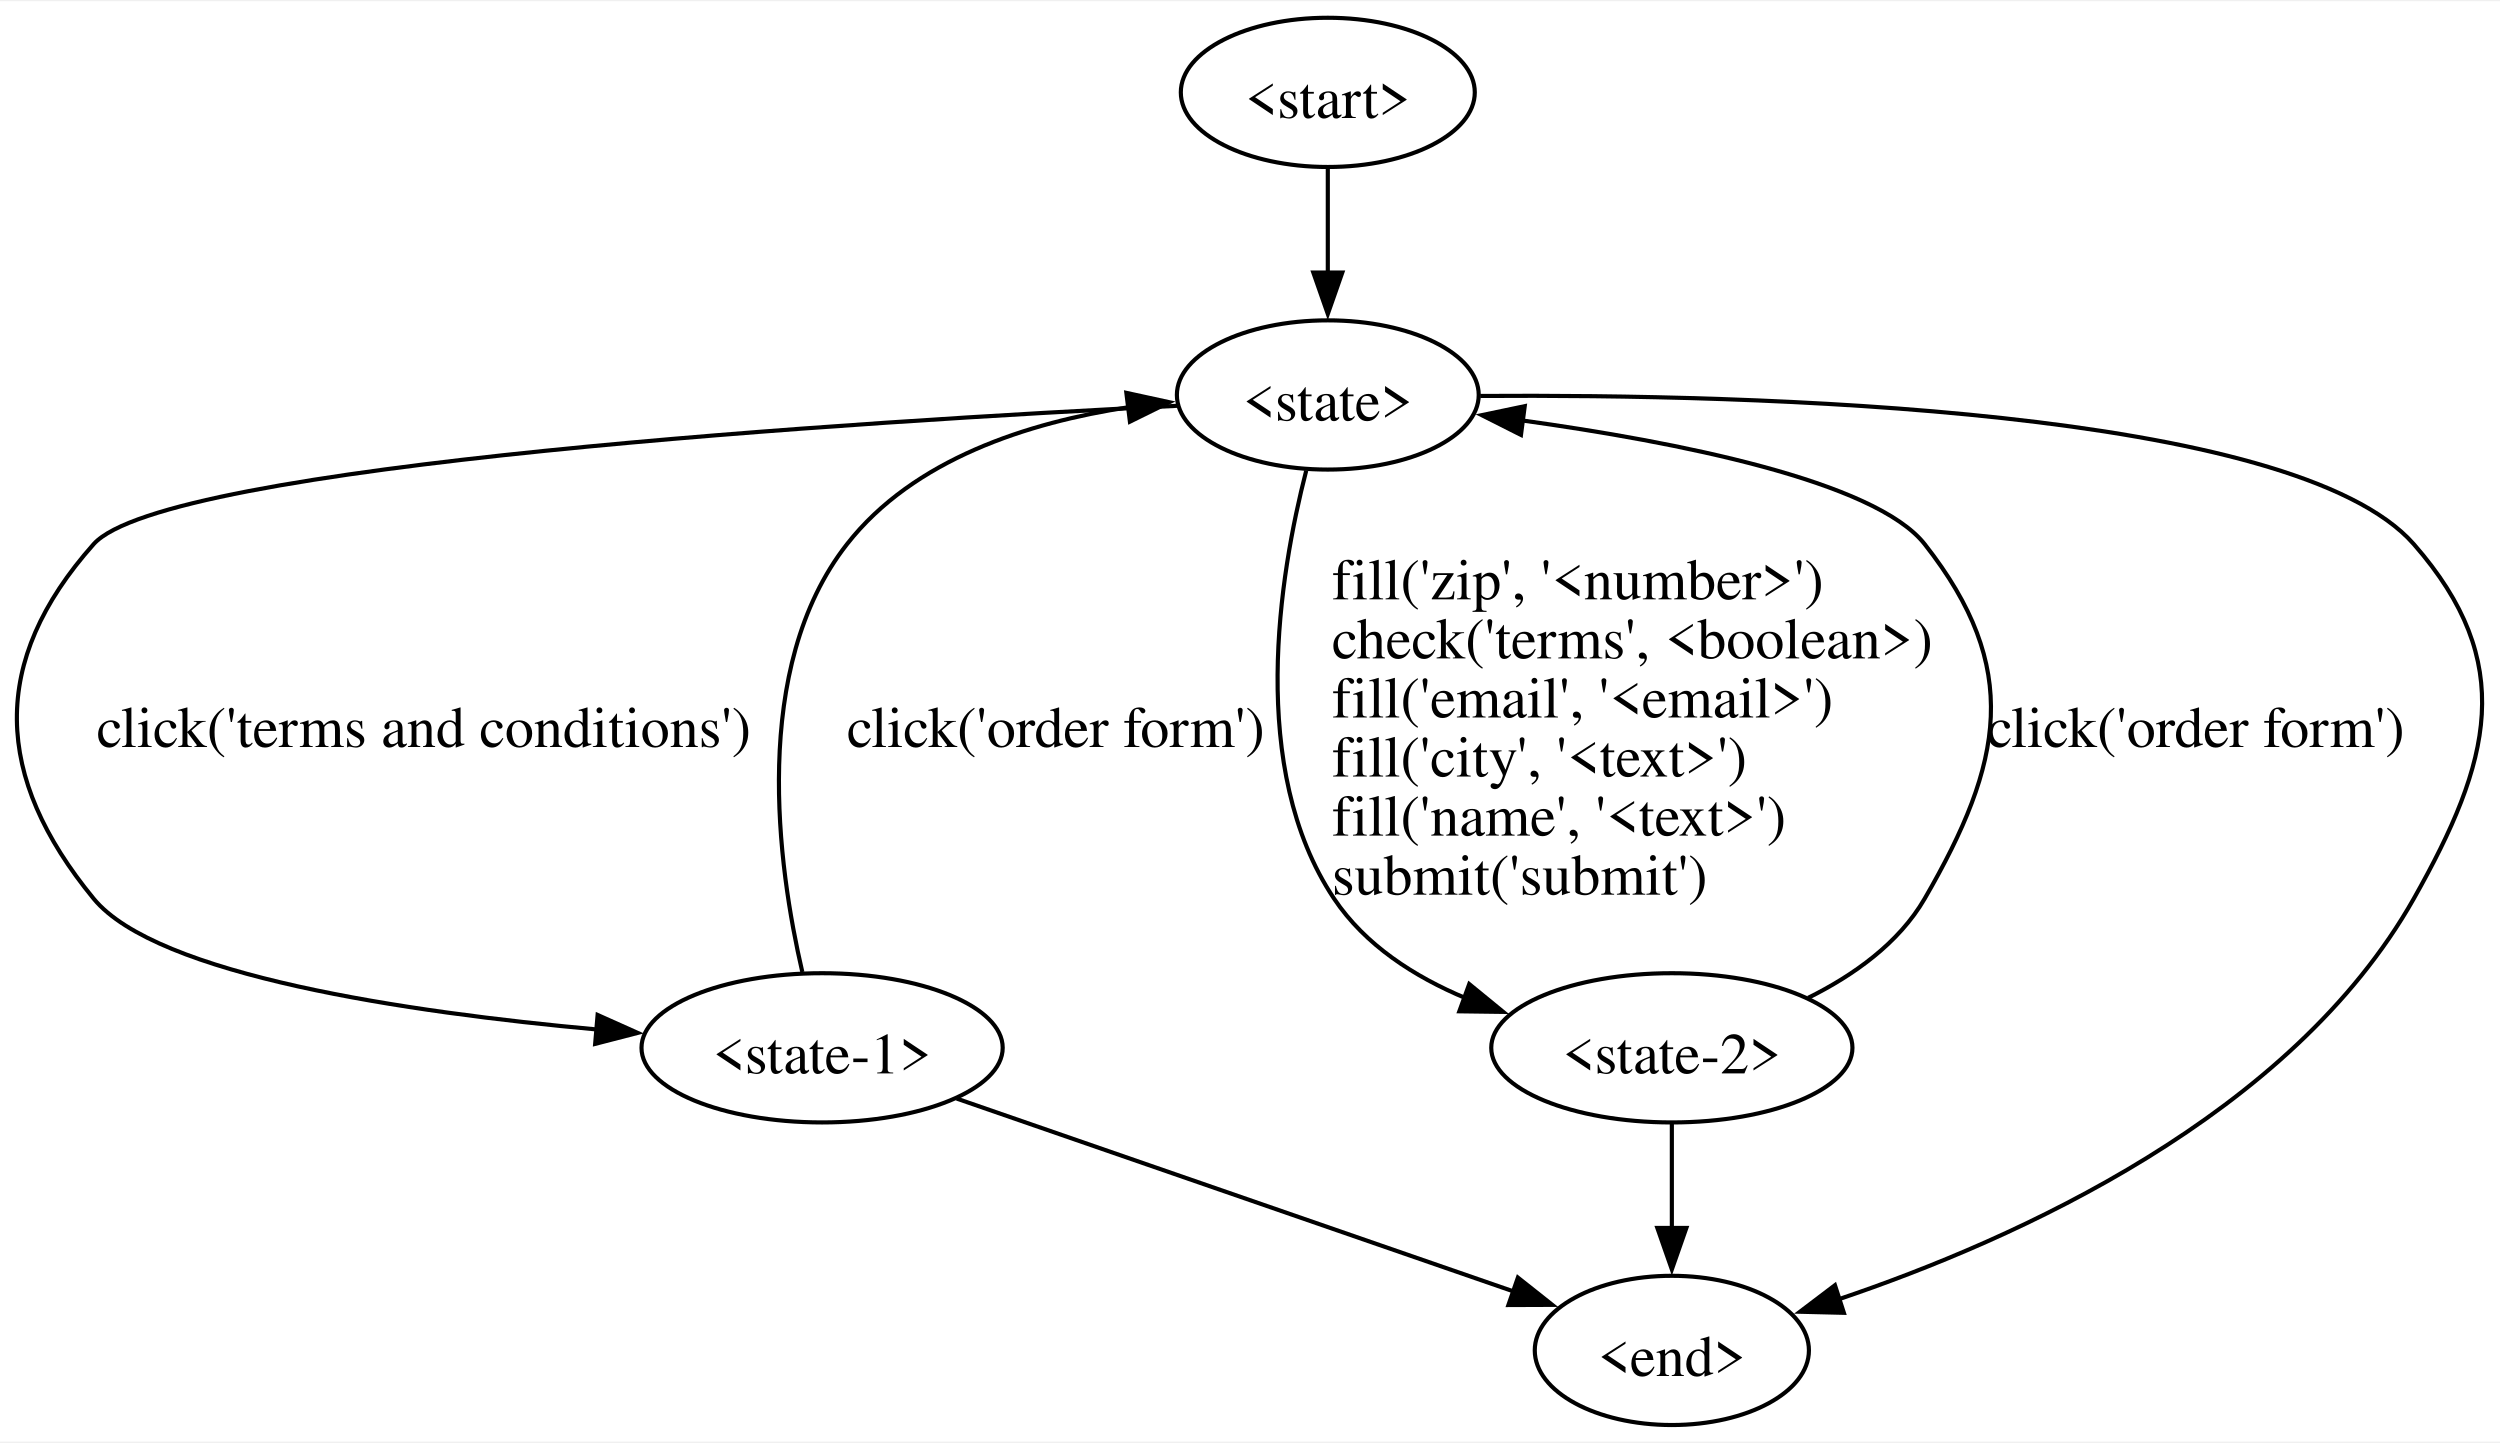
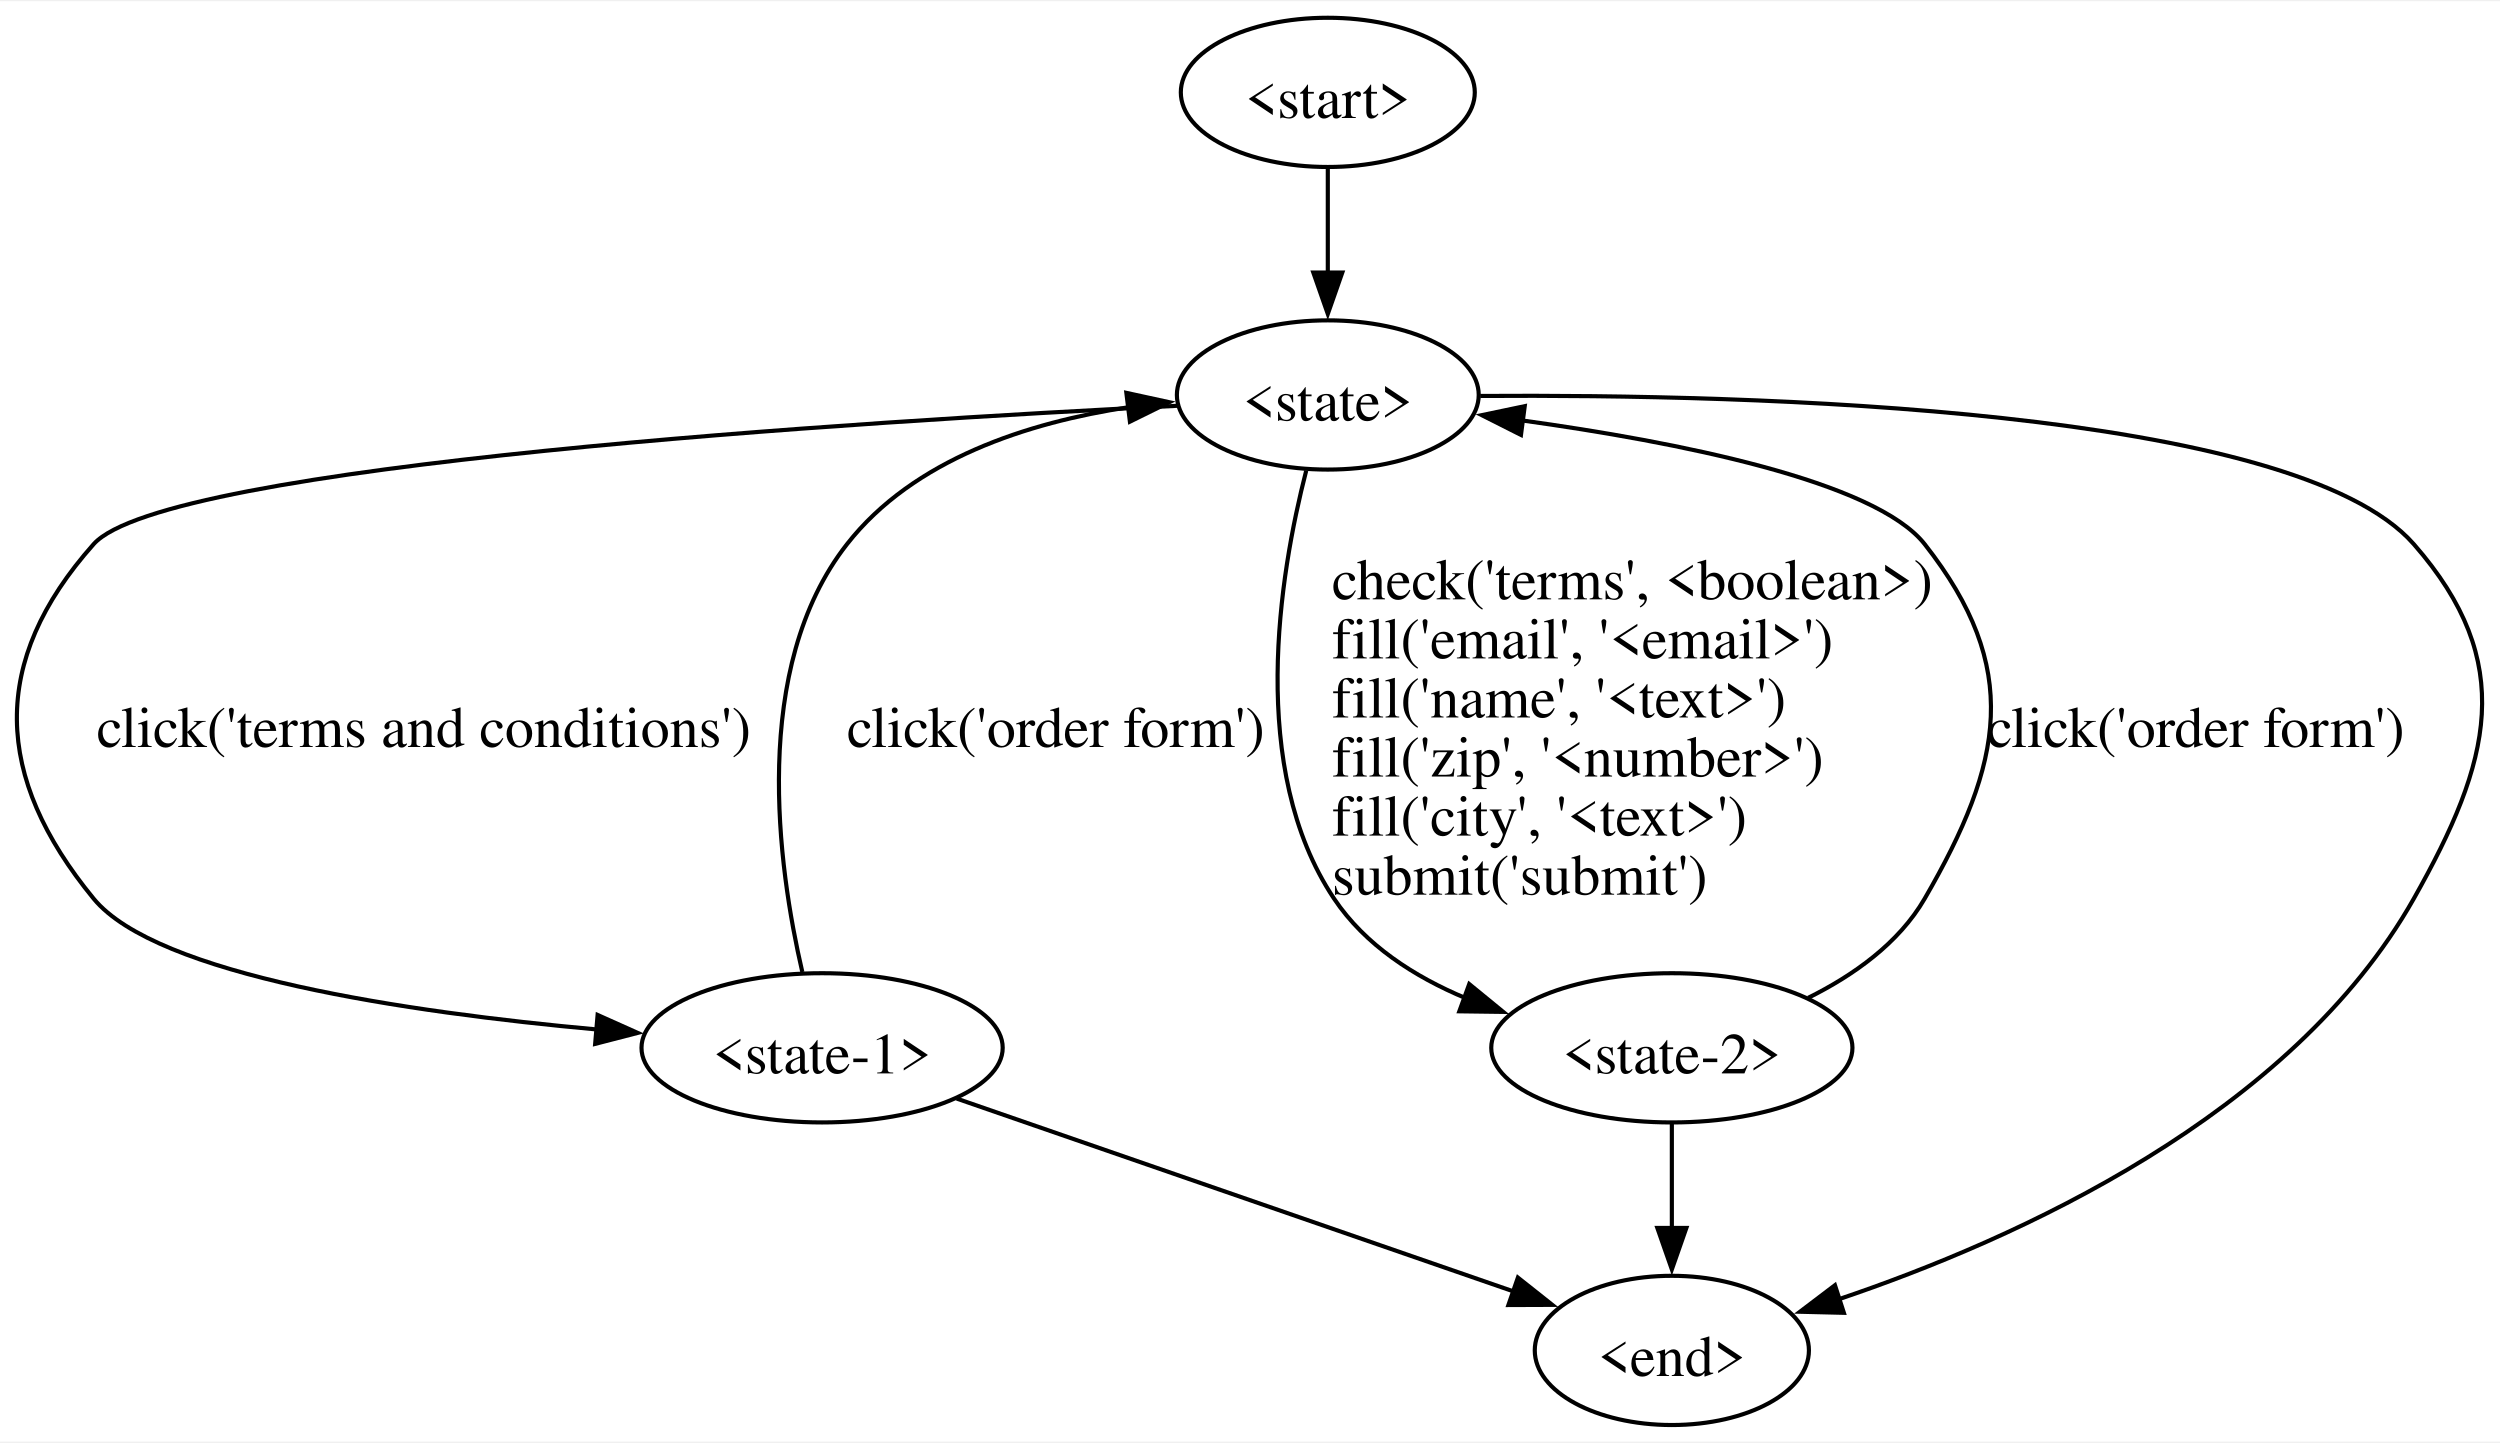
<svg xmlns="http://www.w3.org/2000/svg" width="603pt" height="348pt" viewBox="0.00 0.00 603.12 347.50">
  <g id="graph0" class="graph" transform="scale(1 1) rotate(0) translate(4 343.5)">
    <polygon fill="white" stroke="none" points="-4,4 -4,-343.5 599.12,-343.5 599.12,4 -4,4" />
    <g id="node1" class="node">
      <ellipse fill="none" stroke="black" cx="316.33" cy="-321.5" rx="35.46" ry="18" />
      <text text-anchor="middle" x="316.33" y="-315.32" font-family="Times,serif" font-size="14.00">&lt;start&gt;</text>
    </g>
    <g id="node2" class="node">
      <ellipse fill="none" stroke="black" cx="316.33" cy="-248.5" rx="36.41" ry="18" />
      <text text-anchor="middle" x="316.33" y="-242.32" font-family="Times,serif" font-size="14.00">&lt;state&gt;</text>
    </g>
    <g id="edge1" class="edge">
      <path fill="none" stroke="black" d="M316.33,-303.31C316.33,-295.73 316.33,-286.6 316.33,-278.04" />
      <polygon fill="black" stroke="black" points="319.83,-278.04 316.33,-268.04 312.83,-278.04 319.83,-278.04" />
    </g>
    <g id="node3" class="node">
      <ellipse fill="none" stroke="black" cx="194.33" cy="-91" rx="43.57" ry="18" />
      <text text-anchor="middle" x="194.33" y="-84.83" font-family="Times,serif" font-size="14.00">&lt;state-1&gt;</text>
    </g>
    <g id="edge2" class="edge">
      <path fill="none" stroke="black" d="M280.04,-245.89C204.45,-242.16 35.7,-231.75 18.58,-212.5 -6.67,-184.1 -5.52,-156.38 18.58,-127 33.77,-108.49 94.25,-99.58 140.06,-95.42" />
      <polygon fill="black" stroke="black" points="140.17,-98.93 149.84,-94.6 139.58,-91.95 140.17,-98.93" />
      <text text-anchor="start" x="19.33" y="-163.57" font-family="Times,serif" font-size="14.00">click('terms and conditions')</text>
    </g>
    <g id="node4" class="node">
      <ellipse fill="none" stroke="black" cx="399.33" cy="-91" rx="43.57" ry="18" />
      <text text-anchor="middle" x="399.33" y="-84.83" font-family="Times,serif" font-size="14.00">&lt;state-2&gt;</text>
    </g>
    <g id="edge3" class="edge">
      <path fill="none" stroke="black" d="M311.12,-230.23C304.67,-205.17 296.92,-158.32 317.83,-127 325.31,-115.79 337.2,-108.16 349.61,-102.97" />
      <polygon fill="black" stroke="black" points="350.45,-106.38 358.65,-99.67 348.06,-99.81 350.45,-106.38" />
-       <text text-anchor="start" x="317.33" y="-199.2" font-family="Times,serif" font-size="14.00">fill('zip', '&lt;number&gt;')</text>
-       <text text-anchor="start" x="317.33" y="-184.95" font-family="Times,serif" font-size="14.00">check('terms', &lt;boolean&gt;)</text>
-       <text text-anchor="start" x="317.33" y="-170.7" font-family="Times,serif" font-size="14.00">fill('email', '&lt;email&gt;')</text>
-       <text text-anchor="start" x="317.33" y="-156.45" font-family="Times,serif" font-size="14.00">fill('city', '&lt;text&gt;')</text>
-       <text text-anchor="start" x="317.33" y="-142.2" font-family="Times,serif" font-size="14.00">fill('name', '&lt;text&gt;')</text>
+       <text text-anchor="start" x="317.33" y="-199.2" font-family="Times,serif" font-size="14.00">check('terms', &lt;boolean&gt;)</text>
+       <text text-anchor="start" x="317.33" y="-184.95" font-family="Times,serif" font-size="14.00">fill('email', '&lt;email&gt;')</text>
+       <text text-anchor="start" x="317.33" y="-170.7" font-family="Times,serif" font-size="14.00">fill('name', '&lt;text&gt;')</text>
+       <text text-anchor="start" x="317.33" y="-156.45" font-family="Times,serif" font-size="14.00">fill('zip', '&lt;number&gt;')</text>
+       <text text-anchor="start" x="317.33" y="-142.2" font-family="Times,serif" font-size="14.00">fill('city', '&lt;text&gt;')</text>
      <text text-anchor="start" x="317.33" y="-127.95" font-family="Times,serif" font-size="14.00">submit('submit')</text>
    </g>
    <g id="node5" class="node">
      <ellipse fill="none" stroke="black" cx="399.33" cy="-18" rx="33.07" ry="18" />
      <text text-anchor="middle" x="399.33" y="-11.82" font-family="Times,serif" font-size="14.00">&lt;end&gt;</text>
    </g>
    <g id="edge4" class="edge">
      <path fill="none" stroke="black" d="M353.1,-248.26C418.17,-248.72 549.5,-245.43 578.33,-212.5 603.36,-183.91 597.01,-160.09 578.33,-127 548.78,-74.67 482.57,-44.85 439.49,-30.31" />
      <polygon fill="black" stroke="black" points="440.83,-27.07 430.24,-27.33 438.68,-33.73 440.83,-27.07" />
    </g>
    <g id="edge5" class="edge">
      <path fill="none" stroke="black" d="M189.56,-109.28C183.65,-134.77 176.97,-182.64 200.33,-212.5 216.39,-233.03 244.07,-241.88 268.36,-245.56" />
      <polygon fill="black" stroke="black" points="267.73,-249.01 278.09,-246.75 268.59,-242.06 267.73,-249.01" />
      <text text-anchor="start" x="200.33" y="-163.57" font-family="Times,serif" font-size="14.00">click('order form')</text>
    </g>
    <g id="edge6" class="edge">
      <path fill="none" stroke="black" d="M226.81,-78.75C263.29,-66.12 322.43,-45.63 361.11,-32.24" />
      <polygon fill="black" stroke="black" points="362.19,-35.57 370.49,-28.99 359.9,-28.95 362.19,-35.57" />
    </g>
    <g id="edge7" class="edge">
      <path fill="none" stroke="black" d="M432.22,-103.06C443.14,-108.48 454.09,-116.22 460.33,-127 479.37,-159.88 483.81,-182.62 460.33,-212.5 448.34,-227.76 400.45,-237.19 363.16,-242.36" />
      <polygon fill="black" stroke="black" points="362.93,-238.86 353.47,-243.63 363.84,-245.8 362.93,-238.86" />
      <text text-anchor="start" x="475.33" y="-163.57" font-family="Times,serif" font-size="14.00">click('order form')</text>
    </g>
    <g id="edge8" class="edge">
      <path fill="none" stroke="black" d="M399.33,-72.81C399.33,-65.23 399.33,-56.1 399.33,-47.54" />
      <polygon fill="black" stroke="black" points="402.83,-47.54 399.33,-37.54 395.83,-47.54 402.83,-47.54" />
    </g>
  </g>
</svg>
